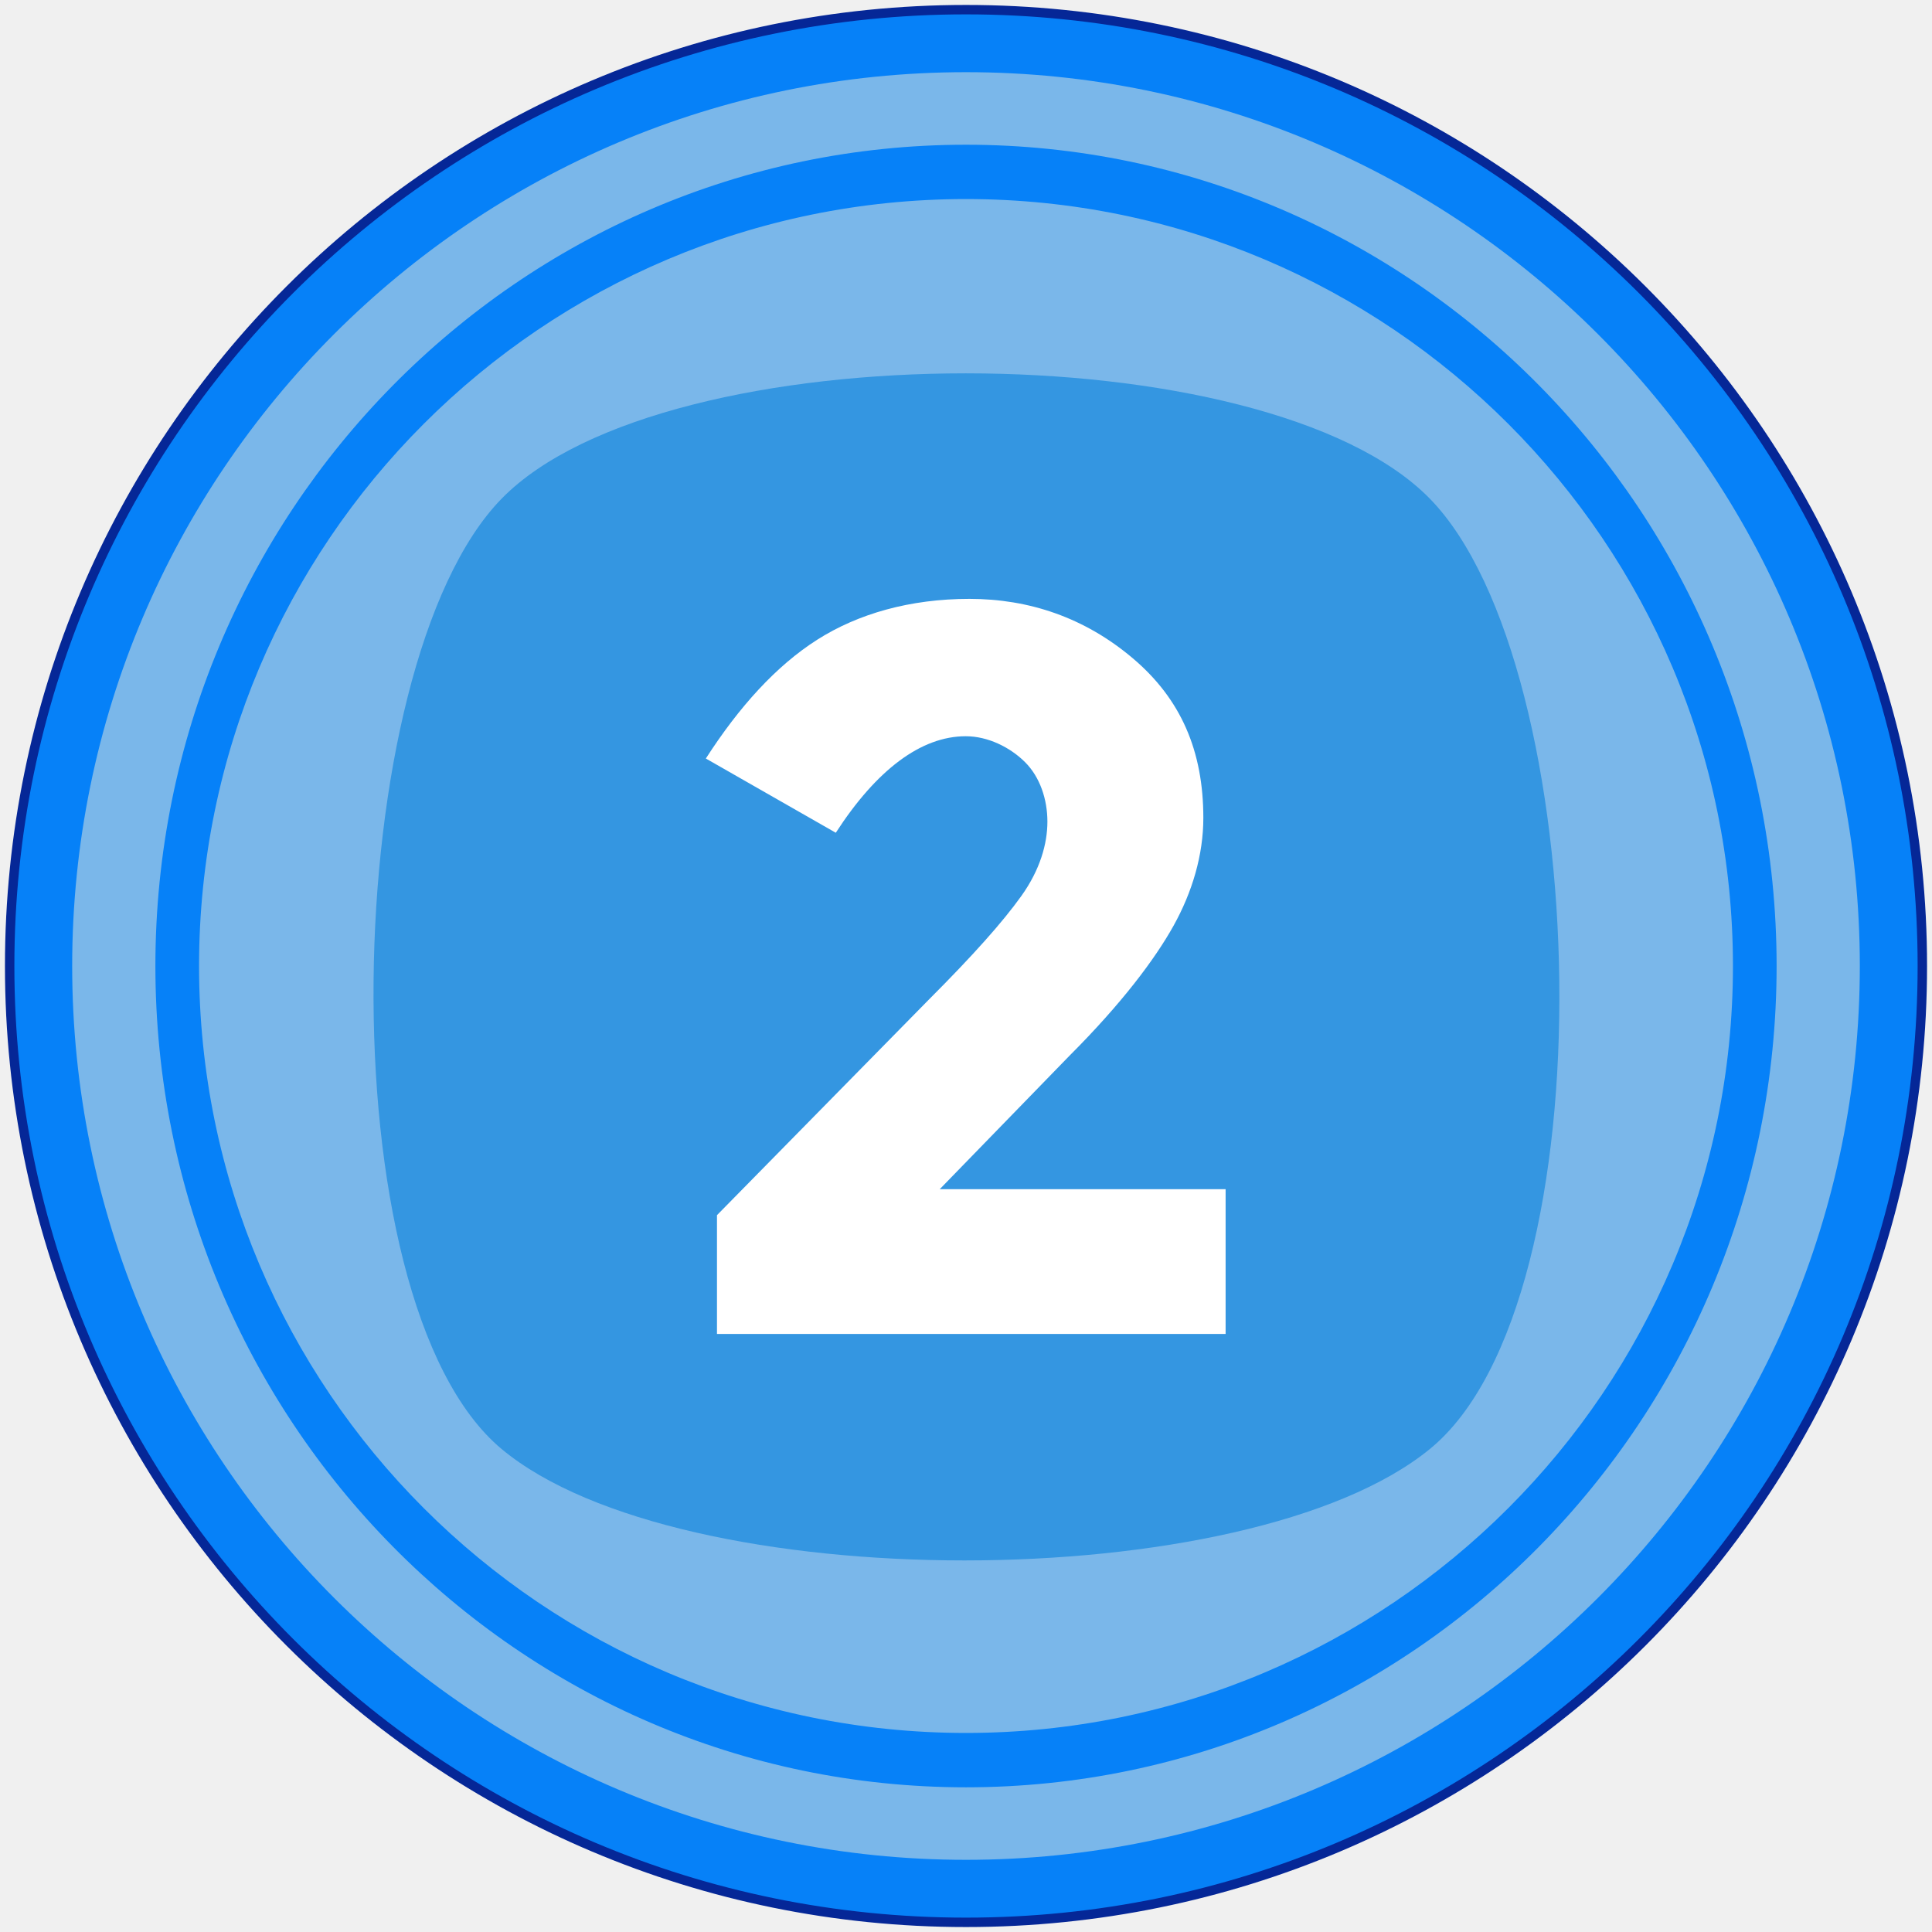
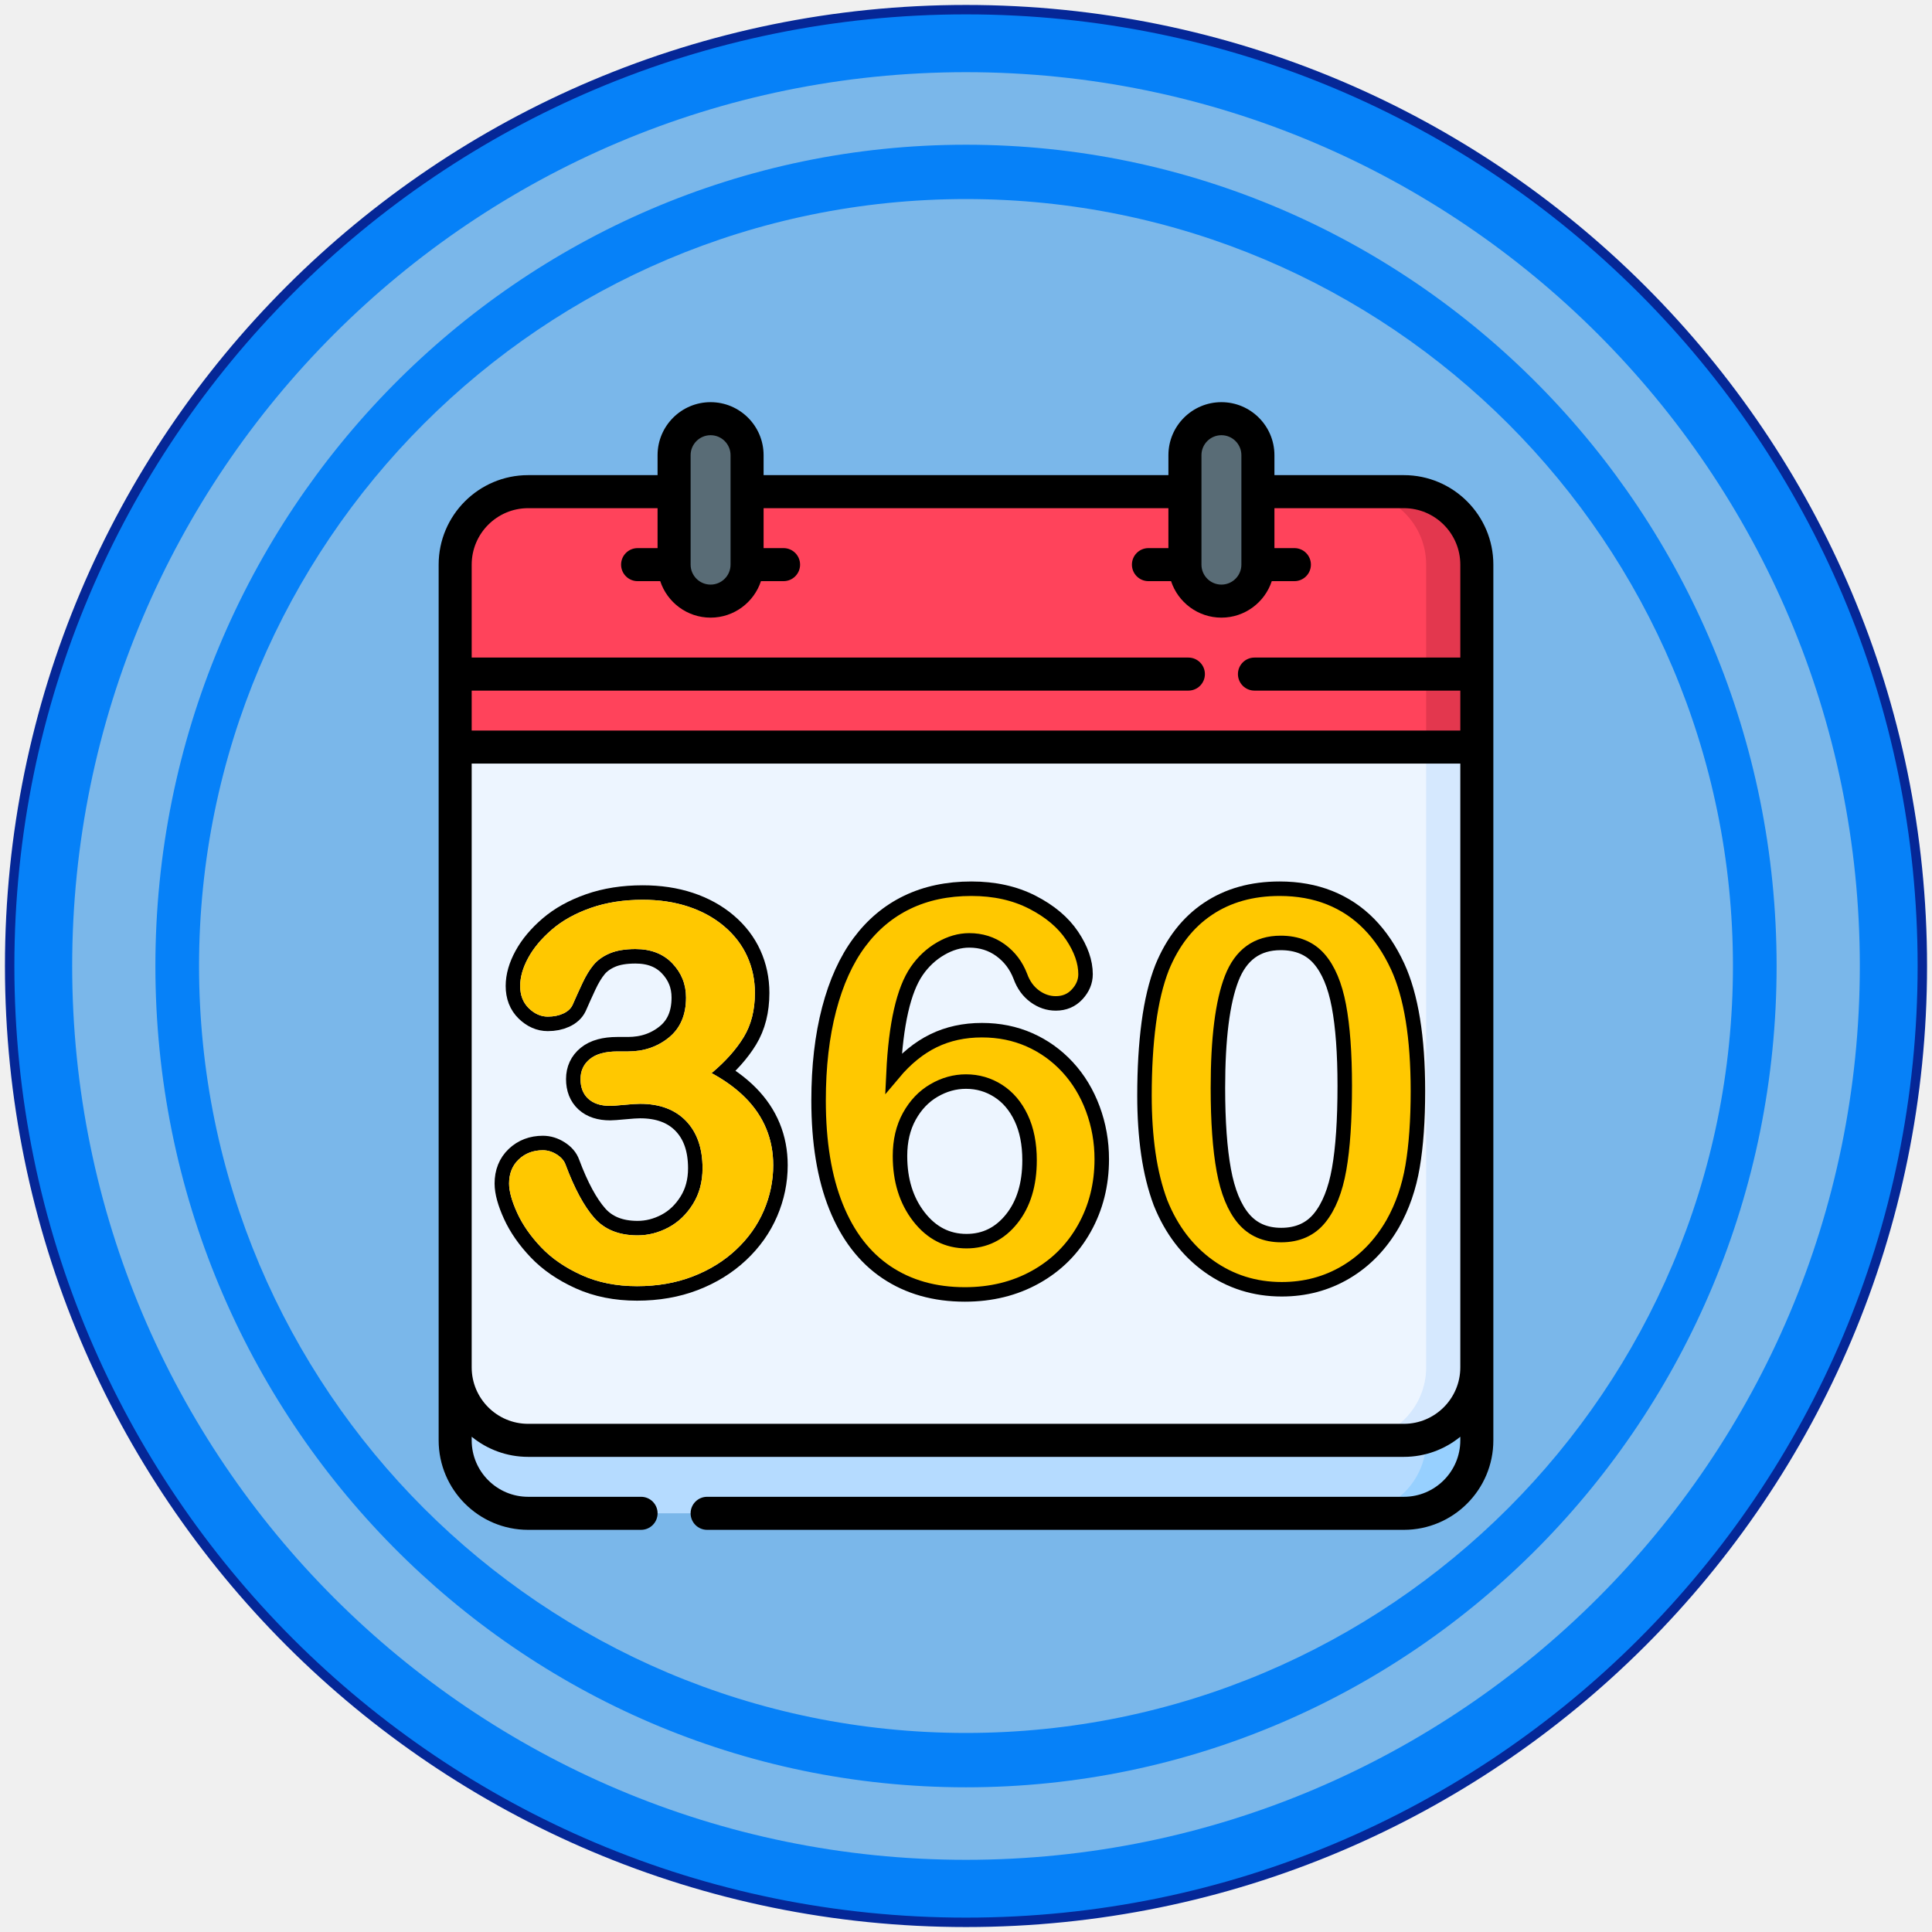
<svg xmlns="http://www.w3.org/2000/svg" style="isolation:isolate" viewBox="0 0 200 200" width="200pt" height="200pt">
  <defs>
-     <clipPath id="_clipPath_kgRTFBAiT8mATkvynyDo1HIWyNrAOfNT">
+     <clipPath id="_clipPath_Nxmxrnp3n97Y8w0n8bJugkea6vLc1nXa">
      <rect width="200" height="200" />
    </clipPath>
  </defs>
-   <g clip-path="url(#_clipPath_kgRTFBAiT8mATkvynyDo1HIWyNrAOfNT)">
+   <g clip-path="url(#_clipPath_Nxmxrnp3n97Y8w0n8bJugkea6vLc1nXa)">
    <g style="isolation:isolate">
      <circle vector-effect="non-scaling-stroke" cx="100" cy="100" r="99" fill="rgb(6,129,248)" stroke-width="1.3" stroke="rgb(5,39,151)" stroke-linejoin="round" stroke-linecap="butt" stroke-miterlimit="1.414" />
      <path d=" M 100 7.472 C 151.067 7.472 192.528 48.933 192.528 100 C 192.528 151.067 151.067 192.528 100 192.528 C 48.933 192.528 7.472 151.067 7.472 100 C 7.472 48.933 48.933 7.472 100 7.472 Z  M 100 14.982 C 146.312 14.982 183.914 53.078 183.914 100 C 183.914 146.926 146.312 185.018 100 185.022 C 53.688 185.022 16.086 146.926 16.086 100 C 16.086 53.078 53.688 14.982 100 14.982 Z  M 100 20.606 C 143.818 20.606 179.394 56.182 179.394 100 C 179.394 143.818 143.818 179.394 100 179.394 C 56.182 179.394 20.606 143.818 20.606 100 C 20.606 56.182 56.182 20.606 100 20.606 Z " fill-rule="evenodd" fill="rgb(122,183,234)" />
+     </g>
+     <g>
      <g>
-         <path d=" M 148.013 150.005 C 129.181 165.378 70.379 165.378 51.931 150.005 C 33.484 134.632 35.021 68.913 51.931 51.618 C 68.842 34.324 131.102 34.324 148.013 51.618 C 164.923 68.913 166.845 134.633 148.013 150.005 Z " fill="rgb(52,150,225)" />
-         <path d=" M -168.345 288.246 C -185.256 301.698 -204.088 308.616 -221.767 309 C -234.834 286.709 -232.143 232.519 -216.77 216.762 C -202.935 202.542 -159.506 199.852 -134.525 208.691 C -128.376 234.057 -141.058 266.34 -168.345 288.246 Z " fill="rgb(65,149,213)" />
-         <path d=" M 105.737 92.741 C 107.658 90.051 108.427 87.36 108.427 85.055 C 108.427 82.749 107.659 80.443 106.121 78.905 C 104.584 77.368 102.278 76.215 99.972 76.215 C 95.36 76.215 90.748 79.674 86.521 86.207 L 73.069 78.521 C 76.528 73.141 80.371 68.913 84.599 66.223 C 88.827 63.533 94.207 61.995 100.356 61.995 C 106.505 61.995 112.27 63.917 117.267 68.145 C 122.263 72.372 124.569 77.753 124.569 84.671 C 124.569 88.514 123.416 92.357 121.494 95.816 C 119.572 99.275 116.113 103.887 110.733 109.267 L 97.282 123.103 L 126.875 123.103 L 126.875 138.092 L 74.222 138.092 L 74.222 125.793 L 96.129 103.503 C 100.74 98.89 103.815 95.431 105.737 92.741 Z " fill="rgb(255,255,255)" />
+         <g>
+           <path d=" M 47.119 133.995 L 47.119 149.104 C 47.119 153.276 50.501 156.658 54.673 156.658 L 145.327 156.658 C 149.499 156.658 152.881 153.276 152.881 149.104 L 152.881 133.995 L 47.119 133.995 Z " fill="rgb(181,219,255)" />
+           <path d=" M 147.637 133.995 L 147.637 149.104 C 147.637 153.276 144.255 156.658 140.083 156.658 L 145.327 156.658 C 149.499 156.658 152.881 153.276 152.881 149.104 L 152.881 133.995 L 147.637 133.995 Z " fill="rgb(151,208,255)" />
+           <path d=" M 47.119 73.559 L 47.119 141.549 C 47.119 145.721 50.501 149.103 54.673 149.103 L 145.327 149.103 C 149.499 149.103 152.881 145.721 152.881 141.549 L 152.881 73.559 L 47.119 73.559 Z " fill="rgb(237,245,255)" />
+           <path d=" M 147.637 73.559 L 147.637 141.549 C 147.637 145.721 144.255 149.103 140.083 149.103 L 145.327 149.103 C 149.499 149.103 152.881 145.721 152.881 141.549 L 152.881 73.559 L 147.637 73.559 Z " fill="rgb(213,232,254)" />
+           <path d=" M 152.881 77.337 L 152.881 58.451 C 152.881 54.278 149.499 50.896 145.327 50.896 L 54.673 50.896 C 50.501 50.896 47.119 54.279 47.119 58.451 L 47.119 77.337 L 152.881 77.337 Z " fill="rgb(255,67,91)" />
+           <path d=" M 69.782 58.451 C 69.782 60.537 71.473 62.228 73.56 62.228 C 75.646 62.228 77.337 60.537 77.337 58.451 L 77.337 47.119 C 77.337 45.033 75.646 43.342 73.56 43.342 C 71.473 43.342 69.782 45.033 69.782 47.119 L 69.782 58.451 Z " fill="rgb(89,108,118)" />
+           <path d=" M 122.663 58.451 C 122.663 60.537 124.354 62.228 126.441 62.228 C 128.527 62.228 130.218 60.537 130.218 58.451 L 130.218 47.119 C 130.218 45.033 128.527 43.342 126.441 43.342 C 124.354 43.342 122.663 45.033 122.663 47.119 L 122.663 58.451 Z " fill="rgb(89,108,118)" />
+           <path d=" M 145.327 50.896 L 140.083 50.896 C 144.255 50.896 147.637 54.278 147.637 58.45 L 147.637 77.337 L 152.881 77.337 L 152.881 58.451 C 152.881 54.278 149.499 50.896 145.327 50.896 L 145.327 50.896 Z " fill="rgb(227,55,78)" />
+         </g>
+       </g>
+       <g>
+         <path d=" M 145.327 49.186 L 131.928 49.186 L 131.928 47.119 C 131.928 44.093 129.466 41.632 126.441 41.632 C 123.415 41.632 120.954 44.093 120.954 47.119 L 120.954 49.186 L 79.047 49.186 L 79.047 47.119 C 79.047 44.093 76.585 41.632 73.559 41.632 C 70.534 41.632 68.072 44.093 68.072 47.119 L 68.072 49.186 L 54.673 49.186 C 49.565 49.186 45.409 53.342 45.409 58.45 L 45.409 149.104 C 45.409 154.212 49.565 158.368 54.673 158.368 L 66.363 158.368 C 67.307 158.368 68.073 157.603 68.073 156.658 C 68.073 155.714 67.307 154.948 66.363 154.948 L 54.673 154.948 C 51.451 154.948 48.829 152.327 48.829 149.104 L 48.829 148.731 C 50.425 150.032 52.459 150.814 54.673 150.814 L 145.327 150.814 C 147.541 150.814 149.575 150.032 151.171 148.731 L 151.171 149.104 C 151.171 152.327 148.549 154.948 145.327 154.948 L 73.202 154.948 C 72.258 154.948 71.492 155.714 71.492 156.658 C 71.492 157.603 72.258 158.368 73.202 158.368 L 145.327 158.368 C 150.435 158.368 154.591 154.212 154.591 149.104 L 154.591 58.451 C 154.591 53.342 150.435 49.186 145.327 49.186 L 145.327 49.186 Z  M 124.374 47.119 C 124.374 45.979 125.301 45.052 126.441 45.052 C 127.58 45.052 128.508 45.979 128.508 47.119 L 128.508 58.451 C 128.508 59.591 127.58 60.518 126.441 60.518 C 125.301 60.518 124.374 59.591 124.374 58.451 L 124.374 47.119 Z  M 71.492 47.119 C 71.492 45.979 72.42 45.052 73.559 45.052 C 74.699 45.052 75.627 45.979 75.627 47.119 L 75.627 58.451 C 75.627 59.591 74.699 60.518 73.559 60.518 C 72.42 60.518 71.492 59.591 71.492 58.451 L 71.492 47.119 Z  M 151.171 141.549 C 151.171 144.772 148.549 147.394 145.327 147.394 L 54.673 147.394 C 51.451 147.394 48.829 144.772 48.829 141.549 L 48.829 79.047 L 151.171 79.047 L 151.171 141.549 Z  M 151.171 68.072 L 129.861 68.072 C 128.916 68.072 128.151 68.838 128.151 69.782 C 128.151 70.727 128.916 71.492 129.861 71.492 L 151.171 71.492 L 151.171 75.627 L 48.829 75.627 L 48.829 71.492 L 123.021 71.492 C 123.965 71.492 124.731 70.727 124.731 69.782 C 124.731 68.838 123.965 68.072 123.021 68.072 L 48.829 68.072 L 48.829 58.451 C 48.829 55.228 51.451 52.606 54.673 52.606 L 68.072 52.606 L 68.072 56.741 L 66.005 56.741 C 65.061 56.741 64.295 57.506 64.295 58.451 C 64.295 59.395 65.061 60.161 66.005 60.161 L 68.347 60.161 C 69.067 62.351 71.131 63.938 73.56 63.938 C 75.988 63.938 78.052 62.351 78.773 60.161 L 81.114 60.161 C 82.058 60.161 82.824 59.395 82.824 58.451 C 82.824 57.506 82.058 56.741 81.114 56.741 L 79.047 56.741 L 79.047 52.606 L 120.953 52.606 L 120.953 56.74 L 118.886 56.74 C 117.941 56.74 117.176 57.506 117.176 58.451 C 117.176 59.395 117.941 60.161 118.886 60.161 L 121.228 60.161 C 121.948 62.351 124.012 63.938 126.441 63.938 C 128.869 63.938 130.933 62.351 131.653 60.161 L 133.995 60.161 C 134.94 60.161 135.705 59.395 135.705 58.451 C 135.705 57.506 134.94 56.74 133.995 56.74 L 131.928 56.74 L 131.928 52.606 L 145.327 52.606 C 148.55 52.606 151.171 55.228 151.171 58.45 L 151.171 68.072 L 151.171 68.072 Z " fill="rgb(0,0,0)" />
+       </g>
+     </g>
+     <g>
+       <g>
+         <path d=" M 144.682 100.044 C 143.871 98.293 142.88 96.824 141.71 95.635 C 140.54 94.446 139.181 93.544 137.633 92.926 C 136.085 92.309 134.362 92 132.464 92 C 129.589 92 127.115 92.696 125.042 94.087 C 122.969 95.479 121.388 97.501 120.301 100.154 C 119.674 101.758 119.213 103.675 118.919 105.904 C 118.624 108.134 118.476 110.641 118.476 113.423 C 118.476 115.579 118.61 117.583 118.877 119.435 C 119.144 121.287 119.564 122.978 120.135 124.508 C 121.259 127.309 122.931 129.502 125.152 131.087 C 127.373 132.672 129.884 133.464 132.685 133.464 C 135.117 133.464 137.329 132.874 139.319 131.695 C 141.309 130.516 142.931 128.839 144.184 126.664 C 145.18 124.895 145.861 122.923 146.23 120.748 C 146.598 118.574 146.783 115.976 146.783 112.953 C 146.783 107.388 146.082 103.084 144.682 100.044 Z  M 138.628 121.025 C 138.241 123.218 137.568 124.904 136.61 126.083 C 135.652 127.263 134.325 127.853 132.629 127.853 C 130.989 127.853 129.69 127.286 128.732 126.153 C 127.774 125.019 127.092 123.347 126.686 121.136 C 126.281 118.924 126.078 116.086 126.078 112.621 C 126.078 107.517 126.552 103.739 127.502 101.288 C 128.451 98.837 130.141 97.611 132.574 97.611 C 134.269 97.611 135.596 98.16 136.554 99.256 C 137.512 100.353 138.194 101.975 138.6 104.121 C 139.005 106.268 139.208 109.028 139.208 112.4 C 139.208 115.957 139.015 118.832 138.628 121.025 Z " fill="rgb(255,200,0)" vector-effect="non-scaling-stroke" stroke-width="2" stroke="rgb(0,0,0)" stroke-linejoin="miter" stroke-linecap="butt" stroke-miterlimit="4" />
+         <mask id="_mask_jMdSLZhqwfau3xdhhvSSoiEnjWVkKVea" x="-200%" y="-200%" width="400%" height="400%">
+           <rect x="-200%" y="-200%" width="400%" height="400%" style="fill:white;" />
+           <path d=" M 79.322 116.844 C 78.842 115.678 78.125 114.614 77.173 113.653 C 76.22 112.692 75.05 111.837 73.661 111.089 C 75.103 109.879 76.211 108.637 76.986 107.364 C 77.76 106.092 78.147 104.565 78.147 102.785 C 78.147 101.432 77.88 100.168 77.346 98.993 C 76.812 97.818 76.02 96.786 74.97 95.896 C 73.919 95.006 72.682 94.325 71.258 93.853 C 69.834 93.382 68.258 93.145 66.532 93.145 C 64.556 93.145 62.767 93.426 61.165 93.986 C 59.562 94.547 58.223 95.291 57.146 96.216 C 56.069 97.142 55.25 98.116 54.689 99.14 C 54.128 100.164 53.848 101.138 53.848 102.064 C 53.848 103.025 54.146 103.795 54.743 104.374 C 55.339 104.952 55.993 105.241 56.705 105.241 C 57.31 105.241 57.844 105.135 58.307 104.921 C 58.77 104.707 59.09 104.414 59.269 104.04 C 59.571 103.345 59.905 102.607 60.27 101.824 C 60.634 101.04 61.022 100.399 61.431 99.901 C 61.841 99.403 62.397 99.002 63.1 98.699 C 63.803 98.397 64.698 98.245 65.784 98.245 C 67.386 98.245 68.659 98.739 69.602 99.727 C 70.546 100.715 71.018 101.895 71.018 103.265 C 71.018 105.064 70.426 106.443 69.242 107.404 C 68.058 108.365 66.647 108.846 65.01 108.846 L 63.915 108.846 C 62.651 108.846 61.699 109.109 61.058 109.634 C 60.417 110.159 60.096 110.849 60.096 111.703 C 60.096 112.576 60.363 113.257 60.898 113.746 C 61.432 114.236 62.188 114.48 63.167 114.48 C 63.381 114.48 63.862 114.445 64.609 114.374 C 65.357 114.303 65.908 114.267 66.265 114.267 C 68.294 114.267 69.878 114.859 71.018 116.042 C 72.157 117.227 72.727 118.859 72.727 120.942 C 72.727 122.349 72.393 123.586 71.725 124.654 C 71.058 125.722 70.212 126.528 69.189 127.071 C 68.165 127.614 67.101 127.885 65.998 127.885 C 64.075 127.885 62.584 127.284 61.525 126.083 C 60.466 124.881 59.473 123.043 58.548 120.568 C 58.405 120.159 58.102 119.807 57.64 119.514 C 57.177 119.22 56.696 119.073 56.198 119.073 C 55.201 119.073 54.369 119.389 53.701 120.021 C 53.034 120.653 52.7 121.486 52.7 122.518 C 52.7 123.319 52.98 124.333 53.541 125.562 C 54.102 126.79 54.93 127.978 56.024 129.127 C 57.119 130.275 58.512 131.232 60.203 131.997 C 61.894 132.762 63.808 133.145 65.944 133.145 C 68.045 133.145 69.963 132.812 71.699 132.144 C 73.434 131.476 74.934 130.551 76.198 129.367 C 77.462 128.183 78.419 126.835 79.069 125.322 C 79.718 123.809 80.043 122.242 80.043 120.622 C 80.043 119.27 79.803 118.01 79.322 116.844 Z " fill="black" stroke="none" />
+         </mask>
+         <path d=" M 79.322 116.844 C 78.842 115.678 78.125 114.614 77.173 113.653 C 76.22 112.692 75.05 111.837 73.661 111.089 C 75.103 109.879 76.211 108.637 76.986 107.364 C 77.76 106.092 78.147 104.565 78.147 102.785 C 78.147 101.432 77.88 100.168 77.346 98.993 C 76.812 97.818 76.02 96.786 74.97 95.896 C 73.919 95.006 72.682 94.325 71.258 93.853 C 69.834 93.382 68.258 93.145 66.532 93.145 C 64.556 93.145 62.767 93.426 61.165 93.986 C 59.562 94.547 58.223 95.291 57.146 96.216 C 56.069 97.142 55.25 98.116 54.689 99.14 C 54.128 100.164 53.848 101.138 53.848 102.064 C 53.848 103.025 54.146 103.795 54.743 104.374 C 55.339 104.952 55.993 105.241 56.705 105.241 C 57.31 105.241 57.844 105.135 58.307 104.921 C 58.77 104.707 59.09 104.414 59.269 104.04 C 59.571 103.345 59.905 102.607 60.27 101.824 C 60.634 101.04 61.022 100.399 61.431 99.901 C 61.841 99.403 62.397 99.002 63.1 98.699 C 63.803 98.397 64.698 98.245 65.784 98.245 C 67.386 98.245 68.659 98.739 69.602 99.727 C 70.546 100.715 71.018 101.895 71.018 103.265 C 71.018 105.064 70.426 106.443 69.242 107.404 C 68.058 108.365 66.647 108.846 65.01 108.846 L 63.915 108.846 C 62.651 108.846 61.699 109.109 61.058 109.634 C 60.417 110.159 60.096 110.849 60.096 111.703 C 60.096 112.576 60.363 113.257 60.898 113.746 C 61.432 114.236 62.188 114.48 63.167 114.48 C 63.381 114.48 63.862 114.445 64.609 114.374 C 65.357 114.303 65.908 114.267 66.265 114.267 C 68.294 114.267 69.878 114.859 71.018 116.042 C 72.157 117.227 72.727 118.859 72.727 120.942 C 72.727 122.349 72.393 123.586 71.725 124.654 C 71.058 125.722 70.212 126.528 69.189 127.071 C 68.165 127.614 67.101 127.885 65.998 127.885 C 64.075 127.885 62.584 127.284 61.525 126.083 C 60.466 124.881 59.473 123.043 58.548 120.568 C 58.405 120.159 58.102 119.807 57.64 119.514 C 57.177 119.22 56.696 119.073 56.198 119.073 C 55.201 119.073 54.369 119.389 53.701 120.021 C 53.034 120.653 52.7 121.486 52.7 122.518 C 52.7 123.319 52.98 124.333 53.541 125.562 C 54.102 126.79 54.93 127.978 56.024 129.127 C 57.119 130.275 58.512 131.232 60.203 131.997 C 61.894 132.762 63.808 133.145 65.944 133.145 C 68.045 133.145 69.963 132.812 71.699 132.144 C 73.434 131.476 74.934 130.551 76.198 129.367 C 77.462 128.183 78.419 126.835 79.069 125.322 C 79.718 123.809 80.043 122.242 80.043 120.622 C 80.043 119.27 79.803 118.01 79.322 116.844 Z " fill="rgb(255,200,0)" mask="url(#_mask_jMdSLZhqwfau3xdhhvSSoiEnjWVkKVea)" vector-effect="non-scaling-stroke" stroke-width="4" stroke="rgb(0,0,0)" stroke-linejoin="miter" stroke-linecap="butt" stroke-miterlimit="4" />
+         <path d=" M 79.322 116.844 C 78.842 115.678 78.125 114.614 77.173 113.653 C 76.22 112.692 75.05 111.837 73.661 111.089 C 75.103 109.879 76.211 108.637 76.986 107.364 C 77.76 106.092 78.147 104.565 78.147 102.785 C 78.147 101.432 77.88 100.168 77.346 98.993 C 76.812 97.818 76.02 96.786 74.97 95.896 C 73.919 95.006 72.682 94.325 71.258 93.853 C 69.834 93.382 68.258 93.145 66.532 93.145 C 64.556 93.145 62.767 93.426 61.165 93.986 C 59.562 94.547 58.223 95.291 57.146 96.216 C 56.069 97.142 55.25 98.116 54.689 99.14 C 54.128 100.164 53.848 101.138 53.848 102.064 C 53.848 103.025 54.146 103.795 54.743 104.374 C 55.339 104.952 55.993 105.241 56.705 105.241 C 57.31 105.241 57.844 105.135 58.307 104.921 C 58.77 104.707 59.09 104.414 59.269 104.04 C 59.571 103.345 59.905 102.607 60.27 101.824 C 60.634 101.04 61.022 100.399 61.431 99.901 C 61.841 99.403 62.397 99.002 63.1 98.699 C 63.803 98.397 64.698 98.245 65.784 98.245 C 67.386 98.245 68.659 98.739 69.602 99.727 C 70.546 100.715 71.018 101.895 71.018 103.265 C 71.018 105.064 70.426 106.443 69.242 107.404 C 68.058 108.365 66.647 108.846 65.01 108.846 L 63.915 108.846 C 62.651 108.846 61.699 109.109 61.058 109.634 C 60.417 110.159 60.096 110.849 60.096 111.703 C 60.096 112.576 60.363 113.257 60.898 113.746 C 61.432 114.236 62.188 114.48 63.167 114.48 C 63.381 114.48 63.862 114.445 64.609 114.374 C 65.357 114.303 65.908 114.267 66.265 114.267 C 68.294 114.267 69.878 114.859 71.018 116.042 C 72.157 117.227 72.727 118.859 72.727 120.942 C 72.727 122.349 72.393 123.586 71.725 124.654 C 71.058 125.722 70.212 126.528 69.189 127.071 C 68.165 127.614 67.101 127.885 65.998 127.885 C 64.075 127.885 62.584 127.284 61.525 126.083 C 60.466 124.881 59.473 123.043 58.548 120.568 C 58.405 120.159 58.102 119.807 57.64 119.514 C 57.177 119.22 56.696 119.073 56.198 119.073 C 55.201 119.073 54.369 119.389 53.701 120.021 C 53.034 120.653 52.7 121.486 52.7 122.518 C 52.7 123.319 52.98 124.333 53.541 125.562 C 54.102 126.79 54.93 127.978 56.024 129.127 C 57.119 130.275 58.512 131.232 60.203 131.997 C 61.894 132.762 63.808 133.145 65.944 133.145 C 68.045 133.145 69.963 132.812 71.699 132.144 C 73.434 131.476 74.934 130.551 76.198 129.367 C 77.462 128.183 78.419 126.835 79.069 125.322 C 79.718 123.809 80.043 122.242 80.043 120.622 C 80.043 119.27 79.803 118.01 79.322 116.844 Z " fill="rgb(255,200,0)" />
+         <path d=" M 113.131 114.792 C 112.515 113.131 111.642 111.689 110.513 110.466 C 109.383 109.243 108.067 108.301 106.565 107.638 C 105.062 106.975 103.424 106.644 101.651 106.644 C 99.803 106.644 98.132 107.008 96.639 107.736 C 95.145 108.464 93.764 109.584 92.495 111.096 C 92.737 106.018 93.54 102.49 94.903 100.512 C 95.575 99.541 96.401 98.771 97.381 98.202 C 98.361 97.633 99.345 97.348 100.335 97.348 C 101.567 97.348 102.649 97.689 103.583 98.37 C 104.516 99.051 105.197 99.952 105.627 101.072 C 105.944 101.949 106.439 102.635 107.111 103.13 C 107.783 103.625 108.511 103.872 109.295 103.872 C 110.191 103.872 110.928 103.56 111.507 102.934 C 112.085 102.309 112.375 101.614 112.375 100.848 C 112.375 99.579 111.913 98.254 110.989 96.872 C 110.065 95.491 108.693 94.334 106.873 93.4 C 105.053 92.467 102.948 92 100.559 92 C 98.076 92 95.864 92.467 93.923 93.4 C 91.981 94.334 90.329 95.715 88.967 97.544 C 87.604 99.374 86.559 101.679 85.831 104.46 C 85.103 107.242 84.739 110.396 84.739 113.924 C 84.739 118.255 85.341 121.918 86.545 124.914 C 87.749 127.91 89.489 130.174 91.767 131.704 C 94.044 133.235 96.75 134 99.886 134 C 102.612 134 105.052 133.398 107.208 132.194 C 109.365 130.99 111.044 129.315 112.248 127.168 C 113.452 125.022 114.054 122.632 114.054 120 C 114.055 118.189 113.747 116.453 113.131 114.792 Z  M 104.731 126.174 C 103.499 127.714 101.94 128.484 100.055 128.484 C 98.076 128.484 96.433 127.644 95.127 125.964 C 93.82 124.284 93.167 122.184 93.167 119.664 C 93.167 118.096 93.489 116.729 94.133 115.562 C 94.777 114.395 95.626 113.504 96.681 112.888 C 97.735 112.272 98.841 111.964 99.999 111.964 C 101.212 111.964 102.323 112.286 103.331 112.93 C 104.339 113.574 105.132 114.507 105.711 115.73 C 106.289 116.952 106.579 118.413 106.579 120.112 C 106.579 122.613 105.963 124.634 104.731 126.174 Z " fill="rgb(255,200,0)" vector-effect="non-scaling-stroke" stroke-width="2" stroke="rgb(0,0,0)" stroke-linejoin="miter" stroke-linecap="butt" stroke-miterlimit="4" />
      </g>
    </g>
  </g>
</svg>
